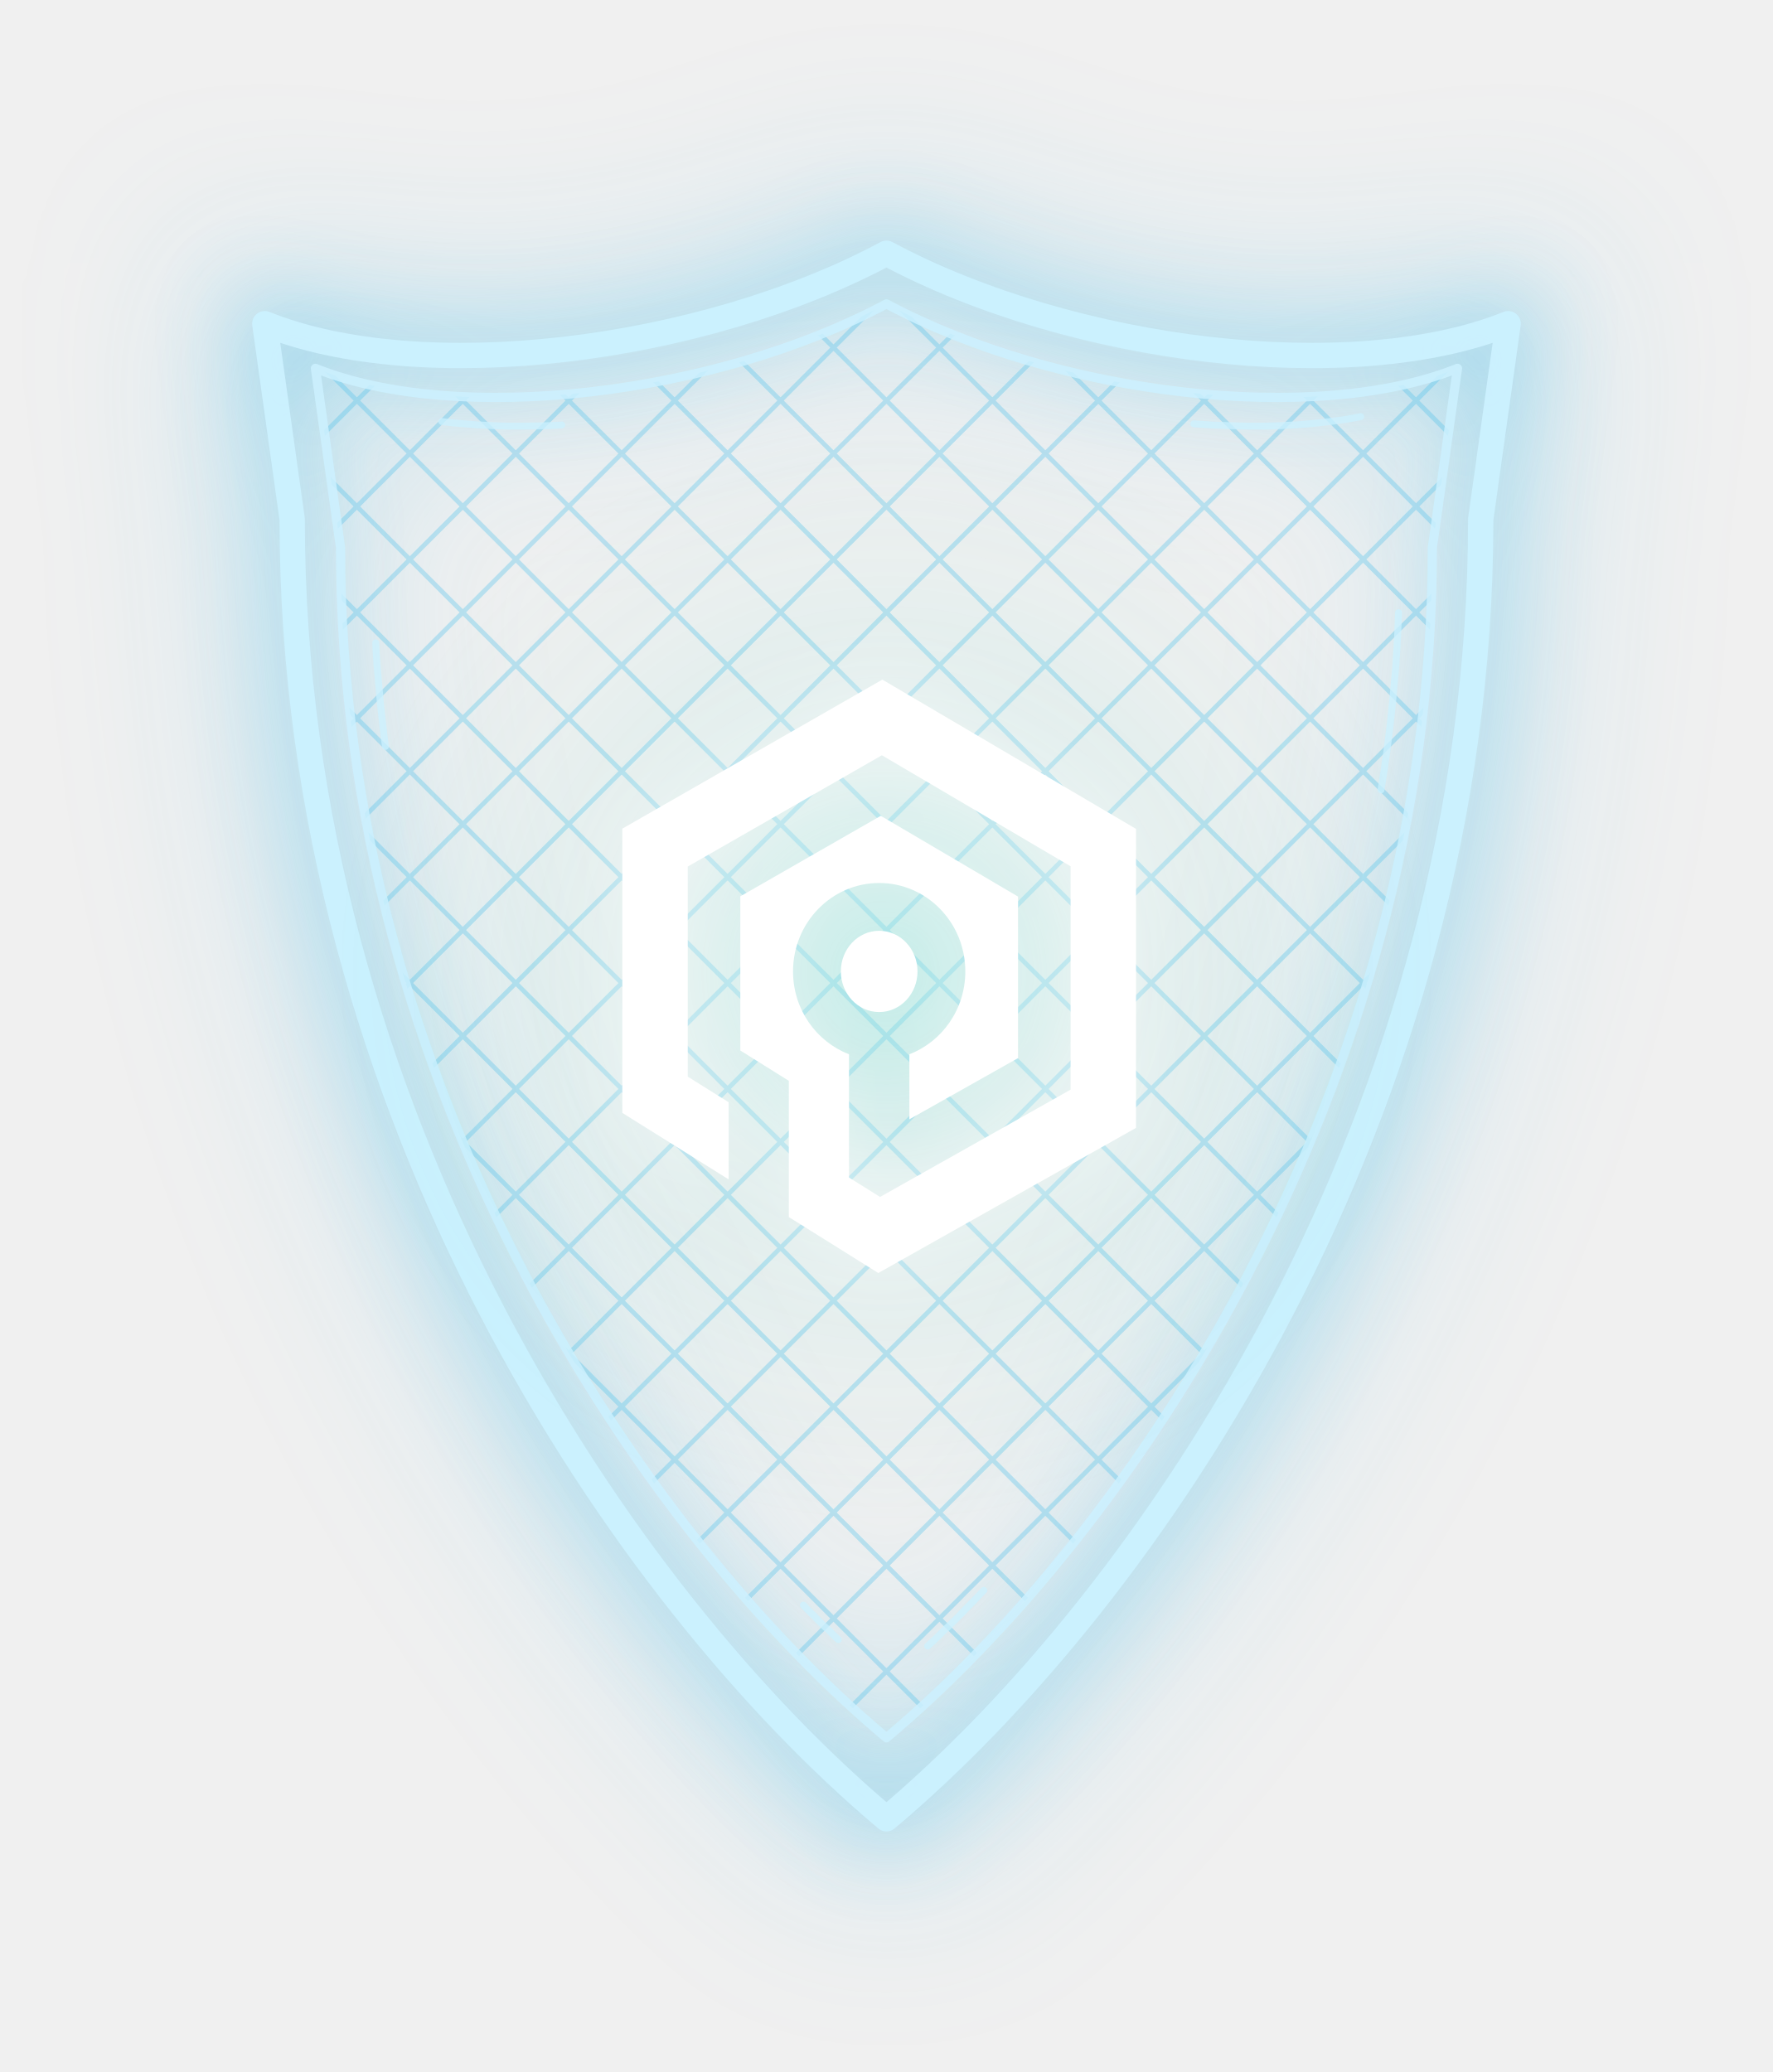
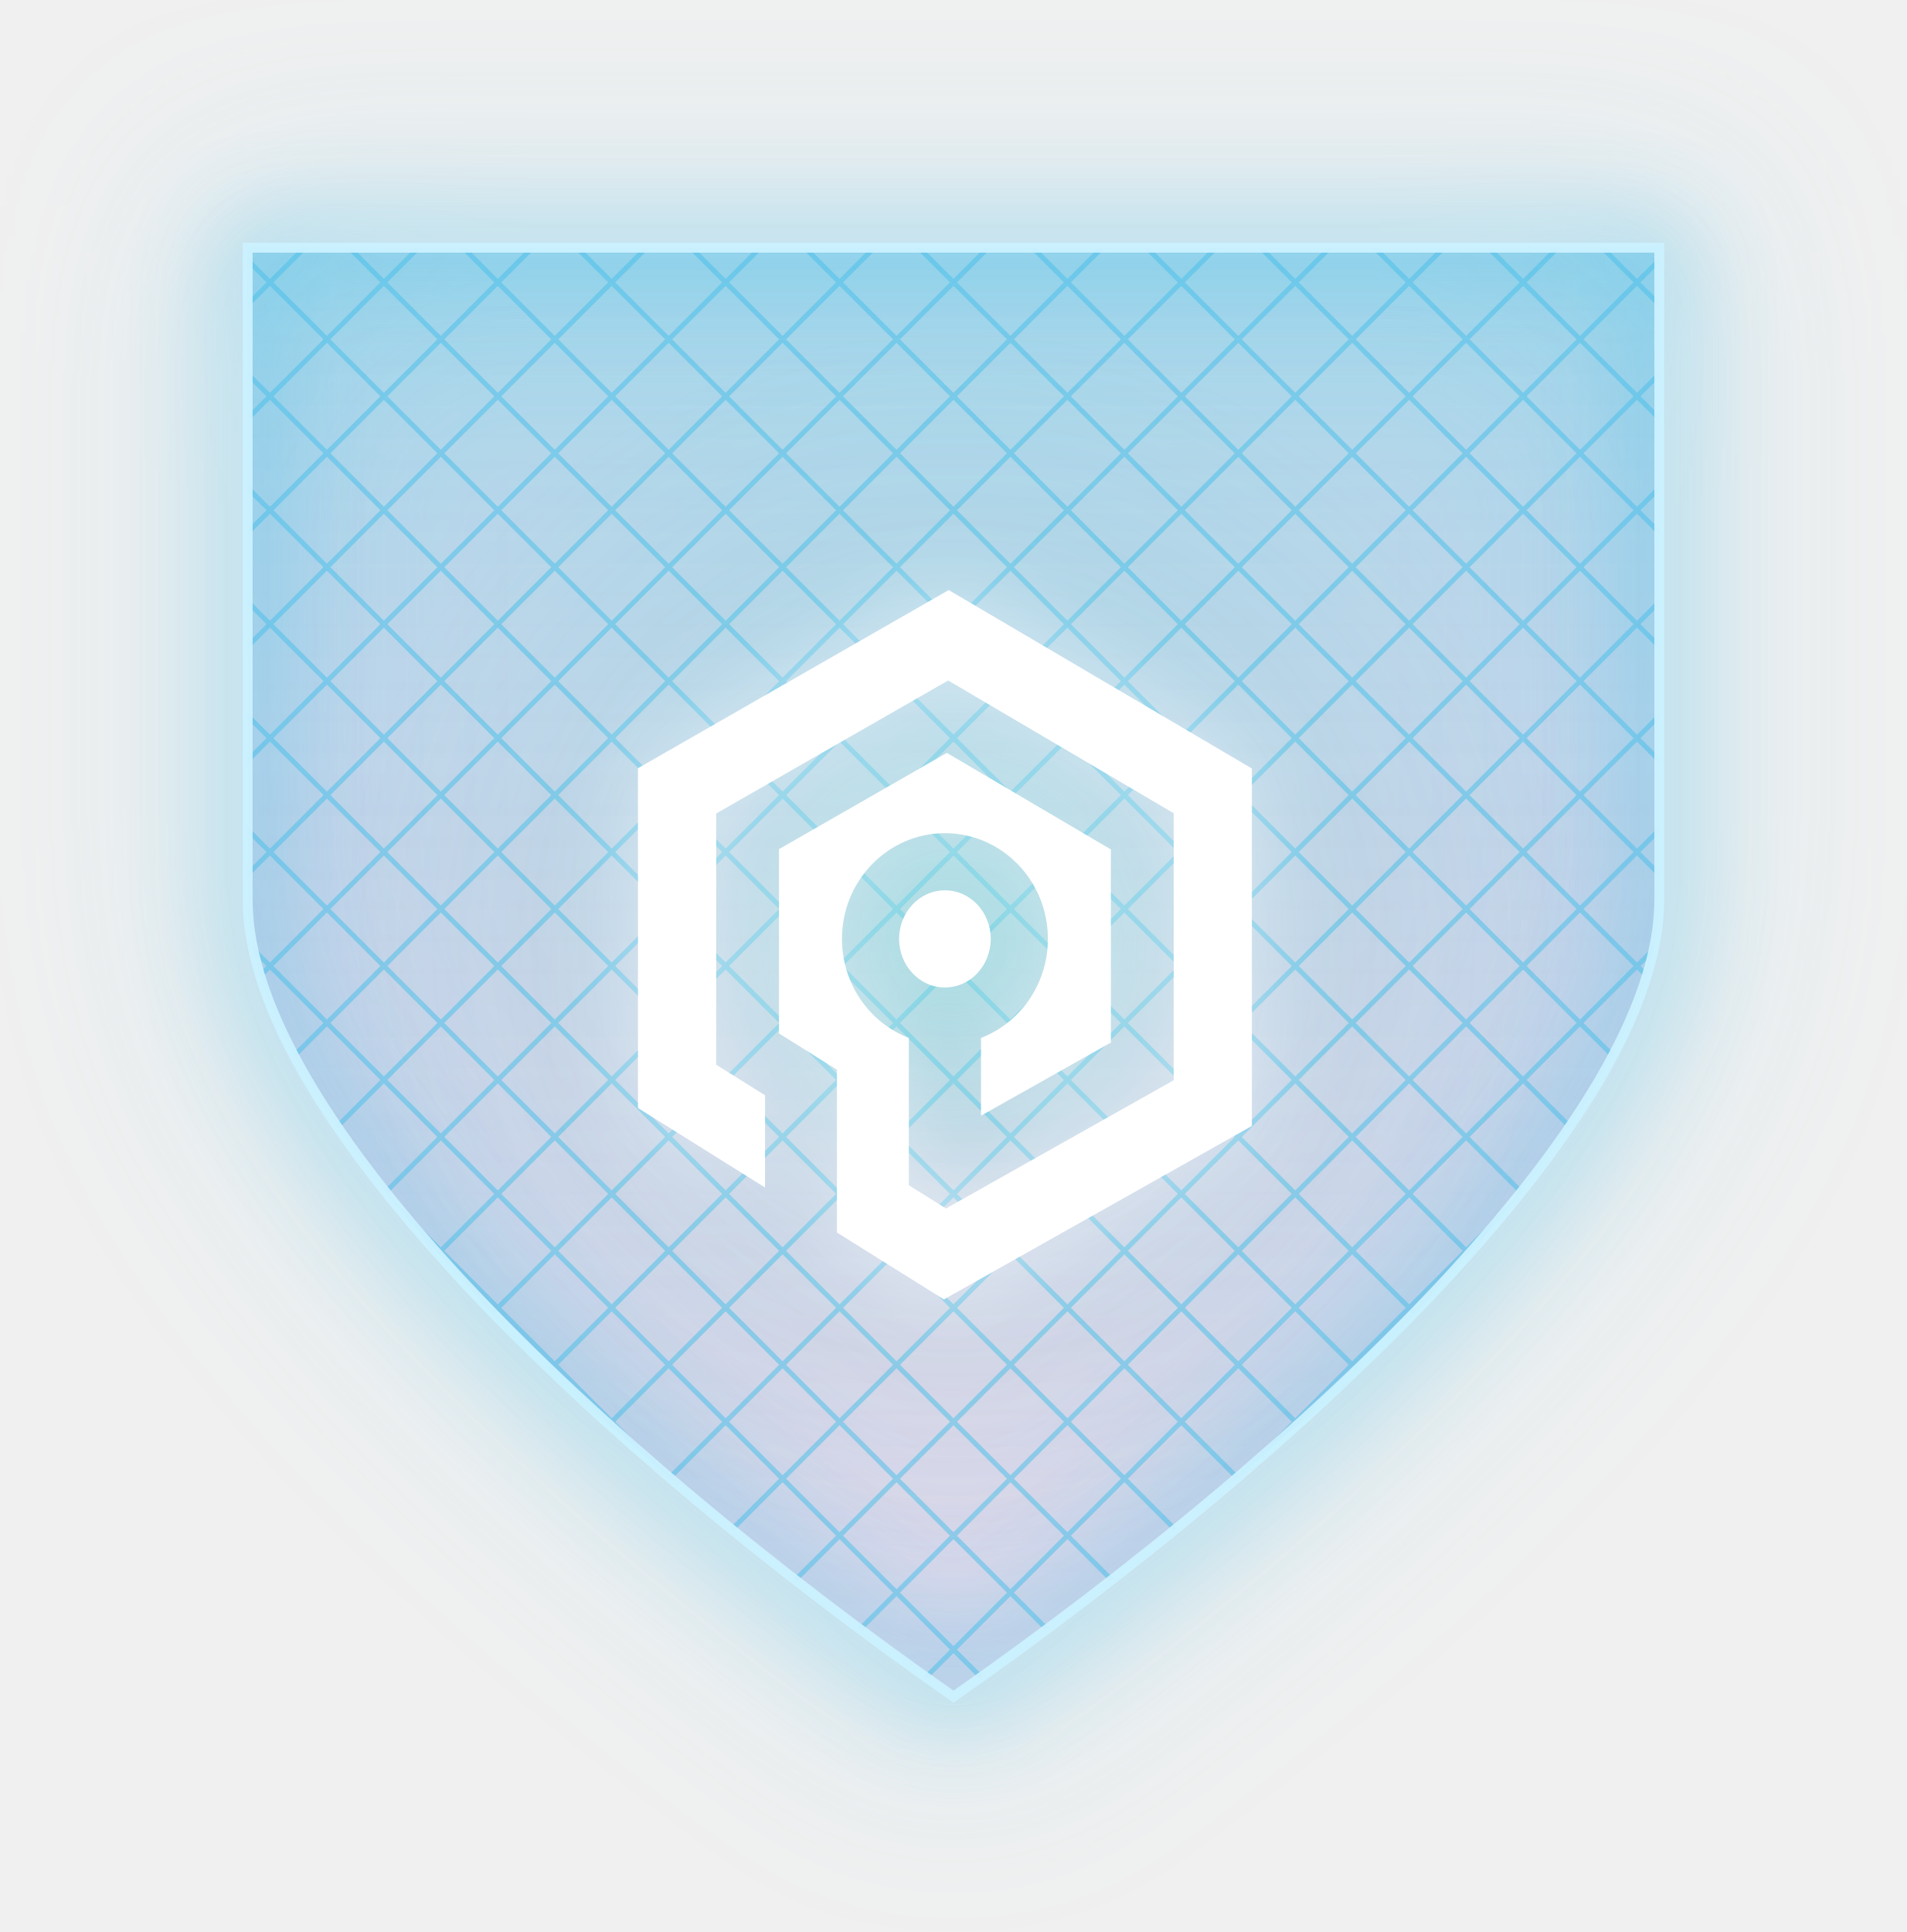
- <svg xmlns="http://www.w3.org/2000/svg" width="770" height="900" viewBox="575 95 770 900">
+ <svg xmlns="http://www.w3.org/2000/svg" width="770" height="780" viewBox="575 155 770 780">
  <defs>
    <linearGradient id="sky" x1="0" y1="0" x2="0.32" y2="1">
      <stop offset="0" stop-color="#060A24" />
      <stop offset="0.48" stop-color="#171043" />
      <stop offset="1" stop-color="#301868" />
    </linearGradient>
    <radialGradient id="vignette" gradientUnits="userSpaceOnUse" cx="960" cy="540" r="1180">
      <stop offset="0.5" stop-color="#03040F" stop-opacity="0" />
      <stop offset="1" stop-color="#03040F" stop-opacity="0.8" />
    </radialGradient>
    <radialGradient id="scrim">
      <stop offset="0" stop-color="#060A24" stop-opacity="0.72" />
      <stop offset="0.6" stop-color="#060A24" stop-opacity="0.45" />
      <stop offset="1" stop-color="#060A24" stop-opacity="0" />
    </radialGradient>
    <filter id="grain" x="0" y="0" width="100%" height="100%">
      <feTurbulence type="fractalNoise" baseFrequency="0.85" numOctaves="4" stitchTiles="stitch" />
      <feColorMatrix type="saturate" values="0" />
    </filter>
    <radialGradient id="h-cyan">
      <stop offset="0" stop-color="#46BDE9" stop-opacity="0.75" />
      <stop offset="0.4" stop-color="#46BDE9" stop-opacity="0.22" />
      <stop offset="1" stop-color="#46BDE9" stop-opacity="0" />
    </radialGradient>
    <radialGradient id="h-ice">
      <stop offset="0" stop-color="#CCF1FF" stop-opacity="0.75" />
      <stop offset="0.4" stop-color="#CCF1FF" stop-opacity="0.22" />
      <stop offset="1" stop-color="#CCF1FF" stop-opacity="0" />
    </radialGradient>
    <radialGradient id="h-mint">
      <stop offset="0" stop-color="#2CD5C4" stop-opacity="0.75" />
      <stop offset="0.4" stop-color="#2CD5C4" stop-opacity="0.22" />
      <stop offset="1" stop-color="#2CD5C4" stop-opacity="0" />
    </radialGradient>
    <radialGradient id="h-coral">
      <stop offset="0" stop-color="#F65275" stop-opacity="0.75" />
      <stop offset="0.4" stop-color="#F65275" stop-opacity="0.22" />
      <stop offset="1" stop-color="#F65275" stop-opacity="0" />
    </radialGradient>
    <radialGradient id="h-violet">
      <stop offset="0" stop-color="#963CBD" stop-opacity="0.75" />
      <stop offset="0.4" stop-color="#963CBD" stop-opacity="0.22" />
      <stop offset="1" stop-color="#963CBD" stop-opacity="0" />
    </radialGradient>
    <radialGradient id="h-gold">
      <stop offset="0" stop-color="#FFB81C" stop-opacity="0.75" />
      <stop offset="0.4" stop-color="#FFB81C" stop-opacity="0.22" />
      <stop offset="1" stop-color="#FFB81C" stop-opacity="0" />
    </radialGradient>
    <filter id="blur3" x="-70%" y="-70%" width="240%" height="240%">
      <feGaussianBlur stdDeviation="3" />
    </filter>
    <filter id="blur8" x="-70%" y="-70%" width="240%" height="240%">
      <feGaussianBlur stdDeviation="8" />
    </filter>
    <filter id="blur18" x="-70%" y="-70%" width="240%" height="240%">
      <feGaussianBlur stdDeviation="18" />
    </filter>
    <filter id="blur40" x="-70%" y="-70%" width="240%" height="240%">
      <feGaussianBlur stdDeviation="40" />
    </filter>
  </defs>
-   <clipPath id="shieldInner">
-     <path d="M 960 227 C 1034.4 266.7 1146 279.9 1208 255 L 1197.1 332.9 C 1197.1 569.5 1064.2 762.6 960 849.8 C 855.8 762.6 722.9 569.5 722.9 332.9 L 712 255 C 774 279.9 885.6 266.7 960 227 Z" />
+   <clipPath id="shieldClean">
+     <path d="M 675 255 L 1245 255 L 1245 518.3 C 1245 606 1102.5 740.3 960 840 C 817.5 740.3 675 606 675 518.3 Z" />
  </clipPath>
-   <g clip-path="url(#shieldInner)" opacity="0.32">
-     <line x1="-760" y1="205" x2="-80" y2="885" stroke="#46BDE9" stroke-width="2" />
-     <line x1="-80" y1="205" x2="-760" y2="885" stroke="#46BDE9" stroke-width="2" />
-     <line x1="-714" y1="205" x2="-34" y2="885" stroke="#46BDE9" stroke-width="2" />
-     <line x1="-34" y1="205" x2="-714" y2="885" stroke="#46BDE9" stroke-width="2" />
-     <line x1="-668" y1="205" x2="12" y2="885" stroke="#46BDE9" stroke-width="2" />
-     <line x1="12" y1="205" x2="-668" y2="885" stroke="#46BDE9" stroke-width="2" />
-     <line x1="-622" y1="205" x2="58" y2="885" stroke="#46BDE9" stroke-width="2" />
-     <line x1="58" y1="205" x2="-622" y2="885" stroke="#46BDE9" stroke-width="2" />
-     <line x1="-576" y1="205" x2="104" y2="885" stroke="#46BDE9" stroke-width="2" />
-     <line x1="104" y1="205" x2="-576" y2="885" stroke="#46BDE9" stroke-width="2" />
-     <line x1="-530" y1="205" x2="150" y2="885" stroke="#46BDE9" stroke-width="2" />
-     <line x1="150" y1="205" x2="-530" y2="885" stroke="#46BDE9" stroke-width="2" />
-     <line x1="-484" y1="205" x2="196" y2="885" stroke="#46BDE9" stroke-width="2" />
-     <line x1="196" y1="205" x2="-484" y2="885" stroke="#46BDE9" stroke-width="2" />
-     <line x1="-438" y1="205" x2="242" y2="885" stroke="#46BDE9" stroke-width="2" />
-     <line x1="242" y1="205" x2="-438" y2="885" stroke="#46BDE9" stroke-width="2" />
-     <line x1="-392" y1="205" x2="288" y2="885" stroke="#46BDE9" stroke-width="2" />
-     <line x1="288" y1="205" x2="-392" y2="885" stroke="#46BDE9" stroke-width="2" />
-     <line x1="-346" y1="205" x2="334" y2="885" stroke="#46BDE9" stroke-width="2" />
-     <line x1="334" y1="205" x2="-346" y2="885" stroke="#46BDE9" stroke-width="2" />
-     <line x1="-300" y1="205" x2="380" y2="885" stroke="#46BDE9" stroke-width="2" />
-     <line x1="380" y1="205" x2="-300" y2="885" stroke="#46BDE9" stroke-width="2" />
-     <line x1="-254" y1="205" x2="426" y2="885" stroke="#46BDE9" stroke-width="2" />
-     <line x1="426" y1="205" x2="-254" y2="885" stroke="#46BDE9" stroke-width="2" />
-     <line x1="-208" y1="205" x2="472" y2="885" stroke="#46BDE9" stroke-width="2" />
-     <line x1="472" y1="205" x2="-208" y2="885" stroke="#46BDE9" stroke-width="2" />
-     <line x1="-162" y1="205" x2="518" y2="885" stroke="#46BDE9" stroke-width="2" />
-     <line x1="518" y1="205" x2="-162" y2="885" stroke="#46BDE9" stroke-width="2" />
-     <line x1="-116" y1="205" x2="564" y2="885" stroke="#46BDE9" stroke-width="2" />
-     <line x1="564" y1="205" x2="-116" y2="885" stroke="#46BDE9" stroke-width="2" />
-     <line x1="-70" y1="205" x2="610" y2="885" stroke="#46BDE9" stroke-width="2" />
-     <line x1="610" y1="205" x2="-70" y2="885" stroke="#46BDE9" stroke-width="2" />
-     <line x1="-24" y1="205" x2="656" y2="885" stroke="#46BDE9" stroke-width="2" />
-     <line x1="656" y1="205" x2="-24" y2="885" stroke="#46BDE9" stroke-width="2" />
-     <line x1="22" y1="205" x2="702" y2="885" stroke="#46BDE9" stroke-width="2" />
-     <line x1="702" y1="205" x2="22" y2="885" stroke="#46BDE9" stroke-width="2" />
-     <line x1="68" y1="205" x2="748" y2="885" stroke="#46BDE9" stroke-width="2" />
-     <line x1="748" y1="205" x2="68" y2="885" stroke="#46BDE9" stroke-width="2" />
-     <line x1="114" y1="205" x2="794" y2="885" stroke="#46BDE9" stroke-width="2" />
-     <line x1="794" y1="205" x2="114" y2="885" stroke="#46BDE9" stroke-width="2" />
-     <line x1="160" y1="205" x2="840" y2="885" stroke="#46BDE9" stroke-width="2" />
-     <line x1="840" y1="205" x2="160" y2="885" stroke="#46BDE9" stroke-width="2" />
-     <line x1="206" y1="205" x2="886" y2="885" stroke="#46BDE9" stroke-width="2" />
-     <line x1="886" y1="205" x2="206" y2="885" stroke="#46BDE9" stroke-width="2" />
-     <line x1="252" y1="205" x2="932" y2="885" stroke="#46BDE9" stroke-width="2" />
-     <line x1="932" y1="205" x2="252" y2="885" stroke="#46BDE9" stroke-width="2" />
-     <line x1="298" y1="205" x2="978" y2="885" stroke="#46BDE9" stroke-width="2" />
-     <line x1="978" y1="205" x2="298" y2="885" stroke="#46BDE9" stroke-width="2" />
-     <line x1="344" y1="205" x2="1024" y2="885" stroke="#46BDE9" stroke-width="2" />
-     <line x1="1024" y1="205" x2="344" y2="885" stroke="#46BDE9" stroke-width="2" />
-     <line x1="390" y1="205" x2="1070" y2="885" stroke="#46BDE9" stroke-width="2" />
-     <line x1="1070" y1="205" x2="390" y2="885" stroke="#46BDE9" stroke-width="2" />
-     <line x1="436" y1="205" x2="1116" y2="885" stroke="#46BDE9" stroke-width="2" />
-     <line x1="1116" y1="205" x2="436" y2="885" stroke="#46BDE9" stroke-width="2" />
-     <line x1="482" y1="205" x2="1162" y2="885" stroke="#46BDE9" stroke-width="2" />
-     <line x1="1162" y1="205" x2="482" y2="885" stroke="#46BDE9" stroke-width="2" />
-     <line x1="528" y1="205" x2="1208" y2="885" stroke="#46BDE9" stroke-width="2" />
-     <line x1="1208" y1="205" x2="528" y2="885" stroke="#46BDE9" stroke-width="2" />
-     <line x1="574" y1="205" x2="1254" y2="885" stroke="#46BDE9" stroke-width="2" />
-     <line x1="1254" y1="205" x2="574" y2="885" stroke="#46BDE9" stroke-width="2" />
-     <line x1="620" y1="205" x2="1300" y2="885" stroke="#46BDE9" stroke-width="2" />
-     <line x1="1300" y1="205" x2="620" y2="885" stroke="#46BDE9" stroke-width="2" />
-     <line x1="666" y1="205" x2="1346" y2="885" stroke="#46BDE9" stroke-width="2" />
-     <line x1="1346" y1="205" x2="666" y2="885" stroke="#46BDE9" stroke-width="2" />
-     <line x1="712" y1="205" x2="1392" y2="885" stroke="#46BDE9" stroke-width="2" />
-     <line x1="1392" y1="205" x2="712" y2="885" stroke="#46BDE9" stroke-width="2" />
-     <line x1="758" y1="205" x2="1438" y2="885" stroke="#46BDE9" stroke-width="2" />
-     <line x1="1438" y1="205" x2="758" y2="885" stroke="#46BDE9" stroke-width="2" />
-     <line x1="804" y1="205" x2="1484" y2="885" stroke="#46BDE9" stroke-width="2" />
-     <line x1="1484" y1="205" x2="804" y2="885" stroke="#46BDE9" stroke-width="2" />
-     <line x1="850" y1="205" x2="1530" y2="885" stroke="#46BDE9" stroke-width="2" />
-     <line x1="1530" y1="205" x2="850" y2="885" stroke="#46BDE9" stroke-width="2" />
-     <line x1="896" y1="205" x2="1576" y2="885" stroke="#46BDE9" stroke-width="2" />
-     <line x1="1576" y1="205" x2="896" y2="885" stroke="#46BDE9" stroke-width="2" />
-     <line x1="942" y1="205" x2="1622" y2="885" stroke="#46BDE9" stroke-width="2" />
-     <line x1="1622" y1="205" x2="942" y2="885" stroke="#46BDE9" stroke-width="2" />
-     <line x1="988" y1="205" x2="1668" y2="885" stroke="#46BDE9" stroke-width="2" />
-     <line x1="1668" y1="205" x2="988" y2="885" stroke="#46BDE9" stroke-width="2" />
-     <line x1="1034" y1="205" x2="1714" y2="885" stroke="#46BDE9" stroke-width="2" />
-     <line x1="1714" y1="205" x2="1034" y2="885" stroke="#46BDE9" stroke-width="2" />
-     <line x1="1080" y1="205" x2="1760" y2="885" stroke="#46BDE9" stroke-width="2" />
-     <line x1="1760" y1="205" x2="1080" y2="885" stroke="#46BDE9" stroke-width="2" />
-     <line x1="1126" y1="205" x2="1806" y2="885" stroke="#46BDE9" stroke-width="2" />
-     <line x1="1806" y1="205" x2="1126" y2="885" stroke="#46BDE9" stroke-width="2" />
-     <line x1="1172" y1="205" x2="1852" y2="885" stroke="#46BDE9" stroke-width="2" />
-     <line x1="1852" y1="205" x2="1172" y2="885" stroke="#46BDE9" stroke-width="2" />
-     <line x1="1218" y1="205" x2="1898" y2="885" stroke="#46BDE9" stroke-width="2" />
-     <line x1="1898" y1="205" x2="1218" y2="885" stroke="#46BDE9" stroke-width="2" />
-     <line x1="1264" y1="205" x2="1944" y2="885" stroke="#46BDE9" stroke-width="2" />
-     <line x1="1944" y1="205" x2="1264" y2="885" stroke="#46BDE9" stroke-width="2" />
-     <line x1="1310" y1="205" x2="1990" y2="885" stroke="#46BDE9" stroke-width="2" />
-     <line x1="1990" y1="205" x2="1310" y2="885" stroke="#46BDE9" stroke-width="2" />
-     <line x1="1356" y1="205" x2="2036" y2="885" stroke="#46BDE9" stroke-width="2" />
-     <line x1="2036" y1="205" x2="1356" y2="885" stroke="#46BDE9" stroke-width="2" />
-     <line x1="1402" y1="205" x2="2082" y2="885" stroke="#46BDE9" stroke-width="2" />
-     <line x1="2082" y1="205" x2="1402" y2="885" stroke="#46BDE9" stroke-width="2" />
-     <line x1="1448" y1="205" x2="2128" y2="885" stroke="#46BDE9" stroke-width="2" />
-     <line x1="2128" y1="205" x2="1448" y2="885" stroke="#46BDE9" stroke-width="2" />
-     <line x1="1494" y1="205" x2="2174" y2="885" stroke="#46BDE9" stroke-width="2" />
-     <line x1="2174" y1="205" x2="1494" y2="885" stroke="#46BDE9" stroke-width="2" />
-     <line x1="1540" y1="205" x2="2220" y2="885" stroke="#46BDE9" stroke-width="2" />
-     <line x1="2220" y1="205" x2="1540" y2="885" stroke="#46BDE9" stroke-width="2" />
-     <line x1="1586" y1="205" x2="2266" y2="885" stroke="#46BDE9" stroke-width="2" />
-     <line x1="2266" y1="205" x2="1586" y2="885" stroke="#46BDE9" stroke-width="2" />
-     <line x1="1632" y1="205" x2="2312" y2="885" stroke="#46BDE9" stroke-width="2" />
-     <line x1="2312" y1="205" x2="1632" y2="885" stroke="#46BDE9" stroke-width="2" />
-     <line x1="1678" y1="205" x2="2358" y2="885" stroke="#46BDE9" stroke-width="2" />
-     <line x1="2358" y1="205" x2="1678" y2="885" stroke="#46BDE9" stroke-width="2" />
-     <line x1="1724" y1="205" x2="2404" y2="885" stroke="#46BDE9" stroke-width="2" />
-     <line x1="2404" y1="205" x2="1724" y2="885" stroke="#46BDE9" stroke-width="2" />
-     <line x1="1770" y1="205" x2="2450" y2="885" stroke="#46BDE9" stroke-width="2" />
-     <line x1="2450" y1="205" x2="1770" y2="885" stroke="#46BDE9" stroke-width="2" />
-     <line x1="1816" y1="205" x2="2496" y2="885" stroke="#46BDE9" stroke-width="2" />
-     <line x1="2496" y1="205" x2="1816" y2="885" stroke="#46BDE9" stroke-width="2" />
-     <line x1="1862" y1="205" x2="2542" y2="885" stroke="#46BDE9" stroke-width="2" />
-     <line x1="2542" y1="205" x2="1862" y2="885" stroke="#46BDE9" stroke-width="2" />
-     <line x1="1908" y1="205" x2="2588" y2="885" stroke="#46BDE9" stroke-width="2" />
-     <line x1="2588" y1="205" x2="1908" y2="885" stroke="#46BDE9" stroke-width="2" />
-     <line x1="1954" y1="205" x2="2634" y2="885" stroke="#46BDE9" stroke-width="2" />
-     <line x1="2634" y1="205" x2="1954" y2="885" stroke="#46BDE9" stroke-width="2" />
-     <line x1="2000" y1="205" x2="2680" y2="885" stroke="#46BDE9" stroke-width="2" />
-     <line x1="2680" y1="205" x2="2000" y2="885" stroke="#46BDE9" stroke-width="2" />
+   <linearGradient id="shieldCleanFill" x1="0" y1="0" x2="0" y2="1">
+     <stop offset="0" stop-color="#00A3E0" stop-opacity="0.3" />
+     <stop offset="1" stop-color="#963CBD" stop-opacity="0.12" />
+   </linearGradient>
+   <g clip-path="url(#shieldClean)">
+     <path d="M 675 255 L 1245 255 L 1245 518.3 C 1245 606 1102.5 740.3 960 840 C 817.5 740.3 675 606 675 518.3 Z" fill="url(#shieldCleanFill)" />
+     <g opacity="0.5">
+       <line x1="-720" y1="245" x2="-120" y2="845" stroke="#46BDE9" stroke-width="2" />
+       <line x1="-120" y1="245" x2="-720" y2="845" stroke="#46BDE9" stroke-width="2" />
+       <line x1="-674" y1="245" x2="-74" y2="845" stroke="#46BDE9" stroke-width="2" />
+       <line x1="-74" y1="245" x2="-674" y2="845" stroke="#46BDE9" stroke-width="2" />
+       <line x1="-628" y1="245" x2="-28" y2="845" stroke="#46BDE9" stroke-width="2" />
+       <line x1="-28" y1="245" x2="-628" y2="845" stroke="#46BDE9" stroke-width="2" />
+       <line x1="-582" y1="245" x2="18" y2="845" stroke="#46BDE9" stroke-width="2" />
+       <line x1="18" y1="245" x2="-582" y2="845" stroke="#46BDE9" stroke-width="2" />
+       <line x1="-536" y1="245" x2="64" y2="845" stroke="#46BDE9" stroke-width="2" />
+       <line x1="64" y1="245" x2="-536" y2="845" stroke="#46BDE9" stroke-width="2" />
+       <line x1="-490" y1="245" x2="110" y2="845" stroke="#46BDE9" stroke-width="2" />
+       <line x1="110" y1="245" x2="-490" y2="845" stroke="#46BDE9" stroke-width="2" />
+       <line x1="-444" y1="245" x2="156" y2="845" stroke="#46BDE9" stroke-width="2" />
+       <line x1="156" y1="245" x2="-444" y2="845" stroke="#46BDE9" stroke-width="2" />
+       <line x1="-398" y1="245" x2="202" y2="845" stroke="#46BDE9" stroke-width="2" />
+       <line x1="202" y1="245" x2="-398" y2="845" stroke="#46BDE9" stroke-width="2" />
+       <line x1="-352" y1="245" x2="248" y2="845" stroke="#46BDE9" stroke-width="2" />
+       <line x1="248" y1="245" x2="-352" y2="845" stroke="#46BDE9" stroke-width="2" />
+       <line x1="-306" y1="245" x2="294" y2="845" stroke="#46BDE9" stroke-width="2" />
+       <line x1="294" y1="245" x2="-306" y2="845" stroke="#46BDE9" stroke-width="2" />
+       <line x1="-260" y1="245" x2="340" y2="845" stroke="#46BDE9" stroke-width="2" />
+       <line x1="340" y1="245" x2="-260" y2="845" stroke="#46BDE9" stroke-width="2" />
+       <line x1="-214" y1="245" x2="386" y2="845" stroke="#46BDE9" stroke-width="2" />
+       <line x1="386" y1="245" x2="-214" y2="845" stroke="#46BDE9" stroke-width="2" />
+       <line x1="-168" y1="245" x2="432" y2="845" stroke="#46BDE9" stroke-width="2" />
+       <line x1="432" y1="245" x2="-168" y2="845" stroke="#46BDE9" stroke-width="2" />
+       <line x1="-122" y1="245" x2="478" y2="845" stroke="#46BDE9" stroke-width="2" />
+       <line x1="478" y1="245" x2="-122" y2="845" stroke="#46BDE9" stroke-width="2" />
+       <line x1="-76" y1="245" x2="524" y2="845" stroke="#46BDE9" stroke-width="2" />
+       <line x1="524" y1="245" x2="-76" y2="845" stroke="#46BDE9" stroke-width="2" />
+       <line x1="-30" y1="245" x2="570" y2="845" stroke="#46BDE9" stroke-width="2" />
+       <line x1="570" y1="245" x2="-30" y2="845" stroke="#46BDE9" stroke-width="2" />
+       <line x1="16" y1="245" x2="616" y2="845" stroke="#46BDE9" stroke-width="2" />
+       <line x1="616" y1="245" x2="16" y2="845" stroke="#46BDE9" stroke-width="2" />
+       <line x1="62" y1="245" x2="662" y2="845" stroke="#46BDE9" stroke-width="2" />
+       <line x1="662" y1="245" x2="62" y2="845" stroke="#46BDE9" stroke-width="2" />
+       <line x1="108" y1="245" x2="708" y2="845" stroke="#46BDE9" stroke-width="2" />
+       <line x1="708" y1="245" x2="108" y2="845" stroke="#46BDE9" stroke-width="2" />
+       <line x1="154" y1="245" x2="754" y2="845" stroke="#46BDE9" stroke-width="2" />
+       <line x1="754" y1="245" x2="154" y2="845" stroke="#46BDE9" stroke-width="2" />
+       <line x1="200" y1="245" x2="800" y2="845" stroke="#46BDE9" stroke-width="2" />
+       <line x1="800" y1="245" x2="200" y2="845" stroke="#46BDE9" stroke-width="2" />
+       <line x1="246" y1="245" x2="846" y2="845" stroke="#46BDE9" stroke-width="2" />
+       <line x1="846" y1="245" x2="246" y2="845" stroke="#46BDE9" stroke-width="2" />
+       <line x1="292" y1="245" x2="892" y2="845" stroke="#46BDE9" stroke-width="2" />
+       <line x1="892" y1="245" x2="292" y2="845" stroke="#46BDE9" stroke-width="2" />
+       <line x1="338" y1="245" x2="938" y2="845" stroke="#46BDE9" stroke-width="2" />
+       <line x1="938" y1="245" x2="338" y2="845" stroke="#46BDE9" stroke-width="2" />
+       <line x1="384" y1="245" x2="984" y2="845" stroke="#46BDE9" stroke-width="2" />
+       <line x1="984" y1="245" x2="384" y2="845" stroke="#46BDE9" stroke-width="2" />
+       <line x1="430" y1="245" x2="1030" y2="845" stroke="#46BDE9" stroke-width="2" />
+       <line x1="1030" y1="245" x2="430" y2="845" stroke="#46BDE9" stroke-width="2" />
+       <line x1="476" y1="245" x2="1076" y2="845" stroke="#46BDE9" stroke-width="2" />
+       <line x1="1076" y1="245" x2="476" y2="845" stroke="#46BDE9" stroke-width="2" />
+       <line x1="522" y1="245" x2="1122" y2="845" stroke="#46BDE9" stroke-width="2" />
+       <line x1="1122" y1="245" x2="522" y2="845" stroke="#46BDE9" stroke-width="2" />
+       <line x1="568" y1="245" x2="1168" y2="845" stroke="#46BDE9" stroke-width="2" />
+       <line x1="1168" y1="245" x2="568" y2="845" stroke="#46BDE9" stroke-width="2" />
+       <line x1="614" y1="245" x2="1214" y2="845" stroke="#46BDE9" stroke-width="2" />
+       <line x1="1214" y1="245" x2="614" y2="845" stroke="#46BDE9" stroke-width="2" />
+       <line x1="660" y1="245" x2="1260" y2="845" stroke="#46BDE9" stroke-width="2" />
+       <line x1="1260" y1="245" x2="660" y2="845" stroke="#46BDE9" stroke-width="2" />
+       <line x1="706" y1="245" x2="1306" y2="845" stroke="#46BDE9" stroke-width="2" />
+       <line x1="1306" y1="245" x2="706" y2="845" stroke="#46BDE9" stroke-width="2" />
+       <line x1="752" y1="245" x2="1352" y2="845" stroke="#46BDE9" stroke-width="2" />
+       <line x1="1352" y1="245" x2="752" y2="845" stroke="#46BDE9" stroke-width="2" />
+       <line x1="798" y1="245" x2="1398" y2="845" stroke="#46BDE9" stroke-width="2" />
+       <line x1="1398" y1="245" x2="798" y2="845" stroke="#46BDE9" stroke-width="2" />
+       <line x1="844" y1="245" x2="1444" y2="845" stroke="#46BDE9" stroke-width="2" />
+       <line x1="1444" y1="245" x2="844" y2="845" stroke="#46BDE9" stroke-width="2" />
+       <line x1="890" y1="245" x2="1490" y2="845" stroke="#46BDE9" stroke-width="2" />
+       <line x1="1490" y1="245" x2="890" y2="845" stroke="#46BDE9" stroke-width="2" />
+       <line x1="936" y1="245" x2="1536" y2="845" stroke="#46BDE9" stroke-width="2" />
+       <line x1="1536" y1="245" x2="936" y2="845" stroke="#46BDE9" stroke-width="2" />
+       <line x1="982" y1="245" x2="1582" y2="845" stroke="#46BDE9" stroke-width="2" />
+       <line x1="1582" y1="245" x2="982" y2="845" stroke="#46BDE9" stroke-width="2" />
+       <line x1="1028" y1="245" x2="1628" y2="845" stroke="#46BDE9" stroke-width="2" />
+       <line x1="1628" y1="245" x2="1028" y2="845" stroke="#46BDE9" stroke-width="2" />
+       <line x1="1074" y1="245" x2="1674" y2="845" stroke="#46BDE9" stroke-width="2" />
+       <line x1="1674" y1="245" x2="1074" y2="845" stroke="#46BDE9" stroke-width="2" />
+       <line x1="1120" y1="245" x2="1720" y2="845" stroke="#46BDE9" stroke-width="2" />
+       <line x1="1720" y1="245" x2="1120" y2="845" stroke="#46BDE9" stroke-width="2" />
+       <line x1="1166" y1="245" x2="1766" y2="845" stroke="#46BDE9" stroke-width="2" />
+       <line x1="1766" y1="245" x2="1166" y2="845" stroke="#46BDE9" stroke-width="2" />
+       <line x1="1212" y1="245" x2="1812" y2="845" stroke="#46BDE9" stroke-width="2" />
+       <line x1="1812" y1="245" x2="1212" y2="845" stroke="#46BDE9" stroke-width="2" />
+       <line x1="1258" y1="245" x2="1858" y2="845" stroke="#46BDE9" stroke-width="2" />
+       <line x1="1858" y1="245" x2="1258" y2="845" stroke="#46BDE9" stroke-width="2" />
+       <line x1="1304" y1="245" x2="1904" y2="845" stroke="#46BDE9" stroke-width="2" />
+       <line x1="1904" y1="245" x2="1304" y2="845" stroke="#46BDE9" stroke-width="2" />
+       <line x1="1350" y1="245" x2="1950" y2="845" stroke="#46BDE9" stroke-width="2" />
+       <line x1="1950" y1="245" x2="1350" y2="845" stroke="#46BDE9" stroke-width="2" />
+       <line x1="1396" y1="245" x2="1996" y2="845" stroke="#46BDE9" stroke-width="2" />
+       <line x1="1996" y1="245" x2="1396" y2="845" stroke="#46BDE9" stroke-width="2" />
+       <line x1="1442" y1="245" x2="2042" y2="845" stroke="#46BDE9" stroke-width="2" />
+       <line x1="2042" y1="245" x2="1442" y2="845" stroke="#46BDE9" stroke-width="2" />
+       <line x1="1488" y1="245" x2="2088" y2="845" stroke="#46BDE9" stroke-width="2" />
+       <line x1="2088" y1="245" x2="1488" y2="845" stroke="#46BDE9" stroke-width="2" />
+       <line x1="1534" y1="245" x2="2134" y2="845" stroke="#46BDE9" stroke-width="2" />
+       <line x1="2134" y1="245" x2="1534" y2="845" stroke="#46BDE9" stroke-width="2" />
+       <line x1="1580" y1="245" x2="2180" y2="845" stroke="#46BDE9" stroke-width="2" />
+       <line x1="2180" y1="245" x2="1580" y2="845" stroke="#46BDE9" stroke-width="2" />
+       <line x1="1626" y1="245" x2="2226" y2="845" stroke="#46BDE9" stroke-width="2" />
+       <line x1="2226" y1="245" x2="1626" y2="845" stroke="#46BDE9" stroke-width="2" />
+       <line x1="1672" y1="245" x2="2272" y2="845" stroke="#46BDE9" stroke-width="2" />
+       <line x1="2272" y1="245" x2="1672" y2="845" stroke="#46BDE9" stroke-width="2" />
+       <line x1="1718" y1="245" x2="2318" y2="845" stroke="#46BDE9" stroke-width="2" />
+       <line x1="2318" y1="245" x2="1718" y2="845" stroke="#46BDE9" stroke-width="2" />
+       <line x1="1764" y1="245" x2="2364" y2="845" stroke="#46BDE9" stroke-width="2" />
+       <line x1="2364" y1="245" x2="1764" y2="845" stroke="#46BDE9" stroke-width="2" />
+       <line x1="1810" y1="245" x2="2410" y2="845" stroke="#46BDE9" stroke-width="2" />
+       <line x1="2410" y1="245" x2="1810" y2="845" stroke="#46BDE9" stroke-width="2" />
+       <line x1="1856" y1="245" x2="2456" y2="845" stroke="#46BDE9" stroke-width="2" />
+       <line x1="2456" y1="245" x2="1856" y2="845" stroke="#46BDE9" stroke-width="2" />
+       <line x1="1902" y1="245" x2="2502" y2="845" stroke="#46BDE9" stroke-width="2" />
+       <line x1="2502" y1="245" x2="1902" y2="845" stroke="#46BDE9" stroke-width="2" />
+       <line x1="1948" y1="245" x2="2548" y2="845" stroke="#46BDE9" stroke-width="2" />
+       <line x1="2548" y1="245" x2="1948" y2="845" stroke="#46BDE9" stroke-width="2" />
+       <line x1="1994" y1="245" x2="2594" y2="845" stroke="#46BDE9" stroke-width="2" />
+       <line x1="2594" y1="245" x2="1994" y2="845" stroke="#46BDE9" stroke-width="2" />
+       <line x1="2040" y1="245" x2="2640" y2="845" stroke="#46BDE9" stroke-width="2" />
+       <line x1="2640" y1="245" x2="2040" y2="845" stroke="#46BDE9" stroke-width="2" />
+     </g>
  </g>
-   <path d="M 960 205 C 1041 248.4 1162.5 262.8 1230 235.6 L 1218.1 320.6 C 1218.1 579 1073.4 789.8 960 885 C 846.6 789.8 701.9 579 701.9 320.6 L 690 235.6 C 757.5 262.8 879 248.4 960 205 Z" fill="none" stroke="#46BDE9" stroke-width="40" opacity="0.3" filter="url(#blur40)" />
-   <path d="M 960 205 C 1041 248.4 1162.5 262.8 1230 235.6 L 1218.1 320.6 C 1218.1 579 1073.4 789.8 960 885 C 846.6 789.8 701.9 579 701.9 320.6 L 690 235.6 C 757.5 262.8 879 248.4 960 205 Z" fill="none" stroke="#46BDE9" stroke-width="18" opacity="0.45" filter="url(#blur18)" />
-   <path d="M 960 205 C 1041 248.4 1162.5 262.8 1230 235.6 L 1218.1 320.6 C 1218.1 579 1073.4 789.8 960 885 C 846.6 789.8 701.9 579 701.9 320.6 L 690 235.6 C 757.5 262.8 879 248.4 960 205 Z" fill="none" stroke="#CCF1FF" stroke-width="11" stroke-linejoin="round" opacity="0.95" />
-   <path d="M 960 227 C 1034.4 266.7 1146 279.9 1208 255 L 1197.1 332.9 C 1197.1 569.5 1064.2 762.6 960 849.8 C 855.8 762.6 722.9 569.5 722.9 332.9 L 712 255 C 774 279.9 885.6 266.7 960 227 Z" fill="none" stroke="#CCF1FF" stroke-width="4" stroke-linejoin="round" opacity="0.85" />
-   <path d="M 1093.5 279.1 L 1101.2 279.6 L 1108.9 279.9 L 1116.5 280.1 L 1124 280.1 L 1131.4 279.9 L 1138.6 279.5 L 1145.7 278.9 L 1152.7 278.1 L 1159.4 277.2 L 1166 276 M 1182.4 361.1 L 1182.1 369 L 1181.7 376.8 L 1181.2 384.6 L 1180.5 392.4 L 1179.8 400.1 L 1179 407.8 L 1178.1 415.4 L 1177.1 423 L 1176 430.6 L 1174.8 438.1 M 766.9 278.1 L 771.8 278.7 L 776.8 279.1 L 781.8 279.5 L 787 279.8 L 792.2 280 L 797.4 280.1 L 802.8 280.1 L 808.1 280 L 813.6 279.9 L 819 279.6 M 742.4 419.2 L 741.8 414.8 L 741.3 410.3 L 740.8 405.9 L 740.3 401.4 L 739.9 396.9 L 739.5 392.4 L 739.1 387.9 L 738.7 383.3 L 738.4 378.8 L 738.2 374.2 M 1002.3 785.8 L 999.8 788.4 L 997.4 790.9 L 994.9 793.4 L 992.5 795.9 L 990 798.4 L 987.6 800.8 L 985.1 803.1 L 982.7 805.5 L 980.3 807.8 L 977.9 810 M 939.1 807.2 L 937.6 805.8 L 936.1 804.3 L 934.6 802.8 L 933 801.4 L 931.5 799.9 L 930 798.4 L 928.5 796.8 L 926.9 795.3 L 925.4 793.8 L 923.9 792.2" fill="none" stroke="#CCF1FF" stroke-width="3" stroke-linecap="round" opacity="0.75" />
-   <circle cx="960" cy="517.8" r="240" fill="url(#h-mint)" opacity="0.4" />
+   <path d="M 675 255 L 1245 255 L 1245 518.3 C 1245 606 1102.5 740.3 960 840 C 817.5 740.3 675 606 675 518.3 Z" fill="none" stroke="#46BDE9" stroke-width="34" opacity="0.3" filter="url(#blur40)" />
+   <path d="M 675 255 L 1245 255 L 1245 518.3 C 1245 606 1102.5 740.3 960 840 C 817.5 740.3 675 606 675 518.3 Z" fill="none" stroke="#46BDE9" stroke-width="16" opacity="0.45" filter="url(#blur18)" />
+   <path d="M 675 255 L 1245 255 L 1245 518.3 C 1245 606 1102.5 740.3 960 840 C 817.5 740.3 675 606 675 518.3 Z" fill="none" stroke="#CCF1FF" stroke-width="4" opacity="0.95" />
+   <circle cx="960" cy="535" r="250" fill="url(#h-mint)" opacity="0.45" />
  <g filter="url(#blur18)" opacity="0.5">
-     <g transform="translate(841.6 382.8) scale(3.6986)">
+     <g transform="translate(828.5 385) scale(4.1096)">
      <path d="M 13.482 60.695 L 0.998 52.884 L 0.998 19.503 L 31.528 2.001 L 61.318 19.532 L 61.318 54.645 L 31.055 71.689 L 20.548 65.116 L 20.548 51.041 L 20.548 49.12 L 14.852 45.556 L 14.852 27.453 L 31.346 17.997 L 47.464 27.482 L 47.464 46.451 L 34.703 53.638 L 34.703 45.999 C 38.529 44.526 41.274 40.739 41.274 36.27 C 41.274 30.511 36.713 25.884 31.158 25.884 C 25.603 25.884 21.042 30.511 21.042 36.27 C 21.042 40.739 23.787 44.526 27.612 45.999 L 27.612 60.474 L 31.261 62.756 L 53.635 50.155 L 53.635 23.925 L 31.477 10.885 L 8.681 23.954 L 8.681 48.629 L 13.482 51.633 L 13.482 60.695 Z M 31.158 31.498 C 33.672 31.498 35.66 33.664 35.66 36.27 C 35.66 38.877 33.672 41.043 31.158 41.043 C 28.644 41.043 26.656 38.877 26.656 36.27 C 26.656 33.664 28.644 31.498 31.158 31.498 Z" fill="#FFFFFF" fill-rule="evenodd" />
    </g>
  </g>
  <g>
-     <g transform="translate(841.6 382.8) scale(3.6986)">
+     <g transform="translate(828.5 385) scale(4.1096)">
      <path d="M 13.482 60.695 L 0.998 52.884 L 0.998 19.503 L 31.528 2.001 L 61.318 19.532 L 61.318 54.645 L 31.055 71.689 L 20.548 65.116 L 20.548 51.041 L 20.548 49.12 L 14.852 45.556 L 14.852 27.453 L 31.346 17.997 L 47.464 27.482 L 47.464 46.451 L 34.703 53.638 L 34.703 45.999 C 38.529 44.526 41.274 40.739 41.274 36.27 C 41.274 30.511 36.713 25.884 31.158 25.884 C 25.603 25.884 21.042 30.511 21.042 36.27 C 21.042 40.739 23.787 44.526 27.612 45.999 L 27.612 60.474 L 31.261 62.756 L 53.635 50.155 L 53.635 23.925 L 31.477 10.885 L 8.681 23.954 L 8.681 48.629 L 13.482 51.633 L 13.482 60.695 Z M 31.158 31.498 C 33.672 31.498 35.66 33.664 35.66 36.27 C 35.66 38.877 33.672 41.043 31.158 41.043 C 28.644 41.043 26.656 38.877 26.656 36.27 C 26.656 33.664 28.644 31.498 31.158 31.498 Z" fill="#FFFFFF" fill-rule="evenodd" />
    </g>
  </g>
</svg>
